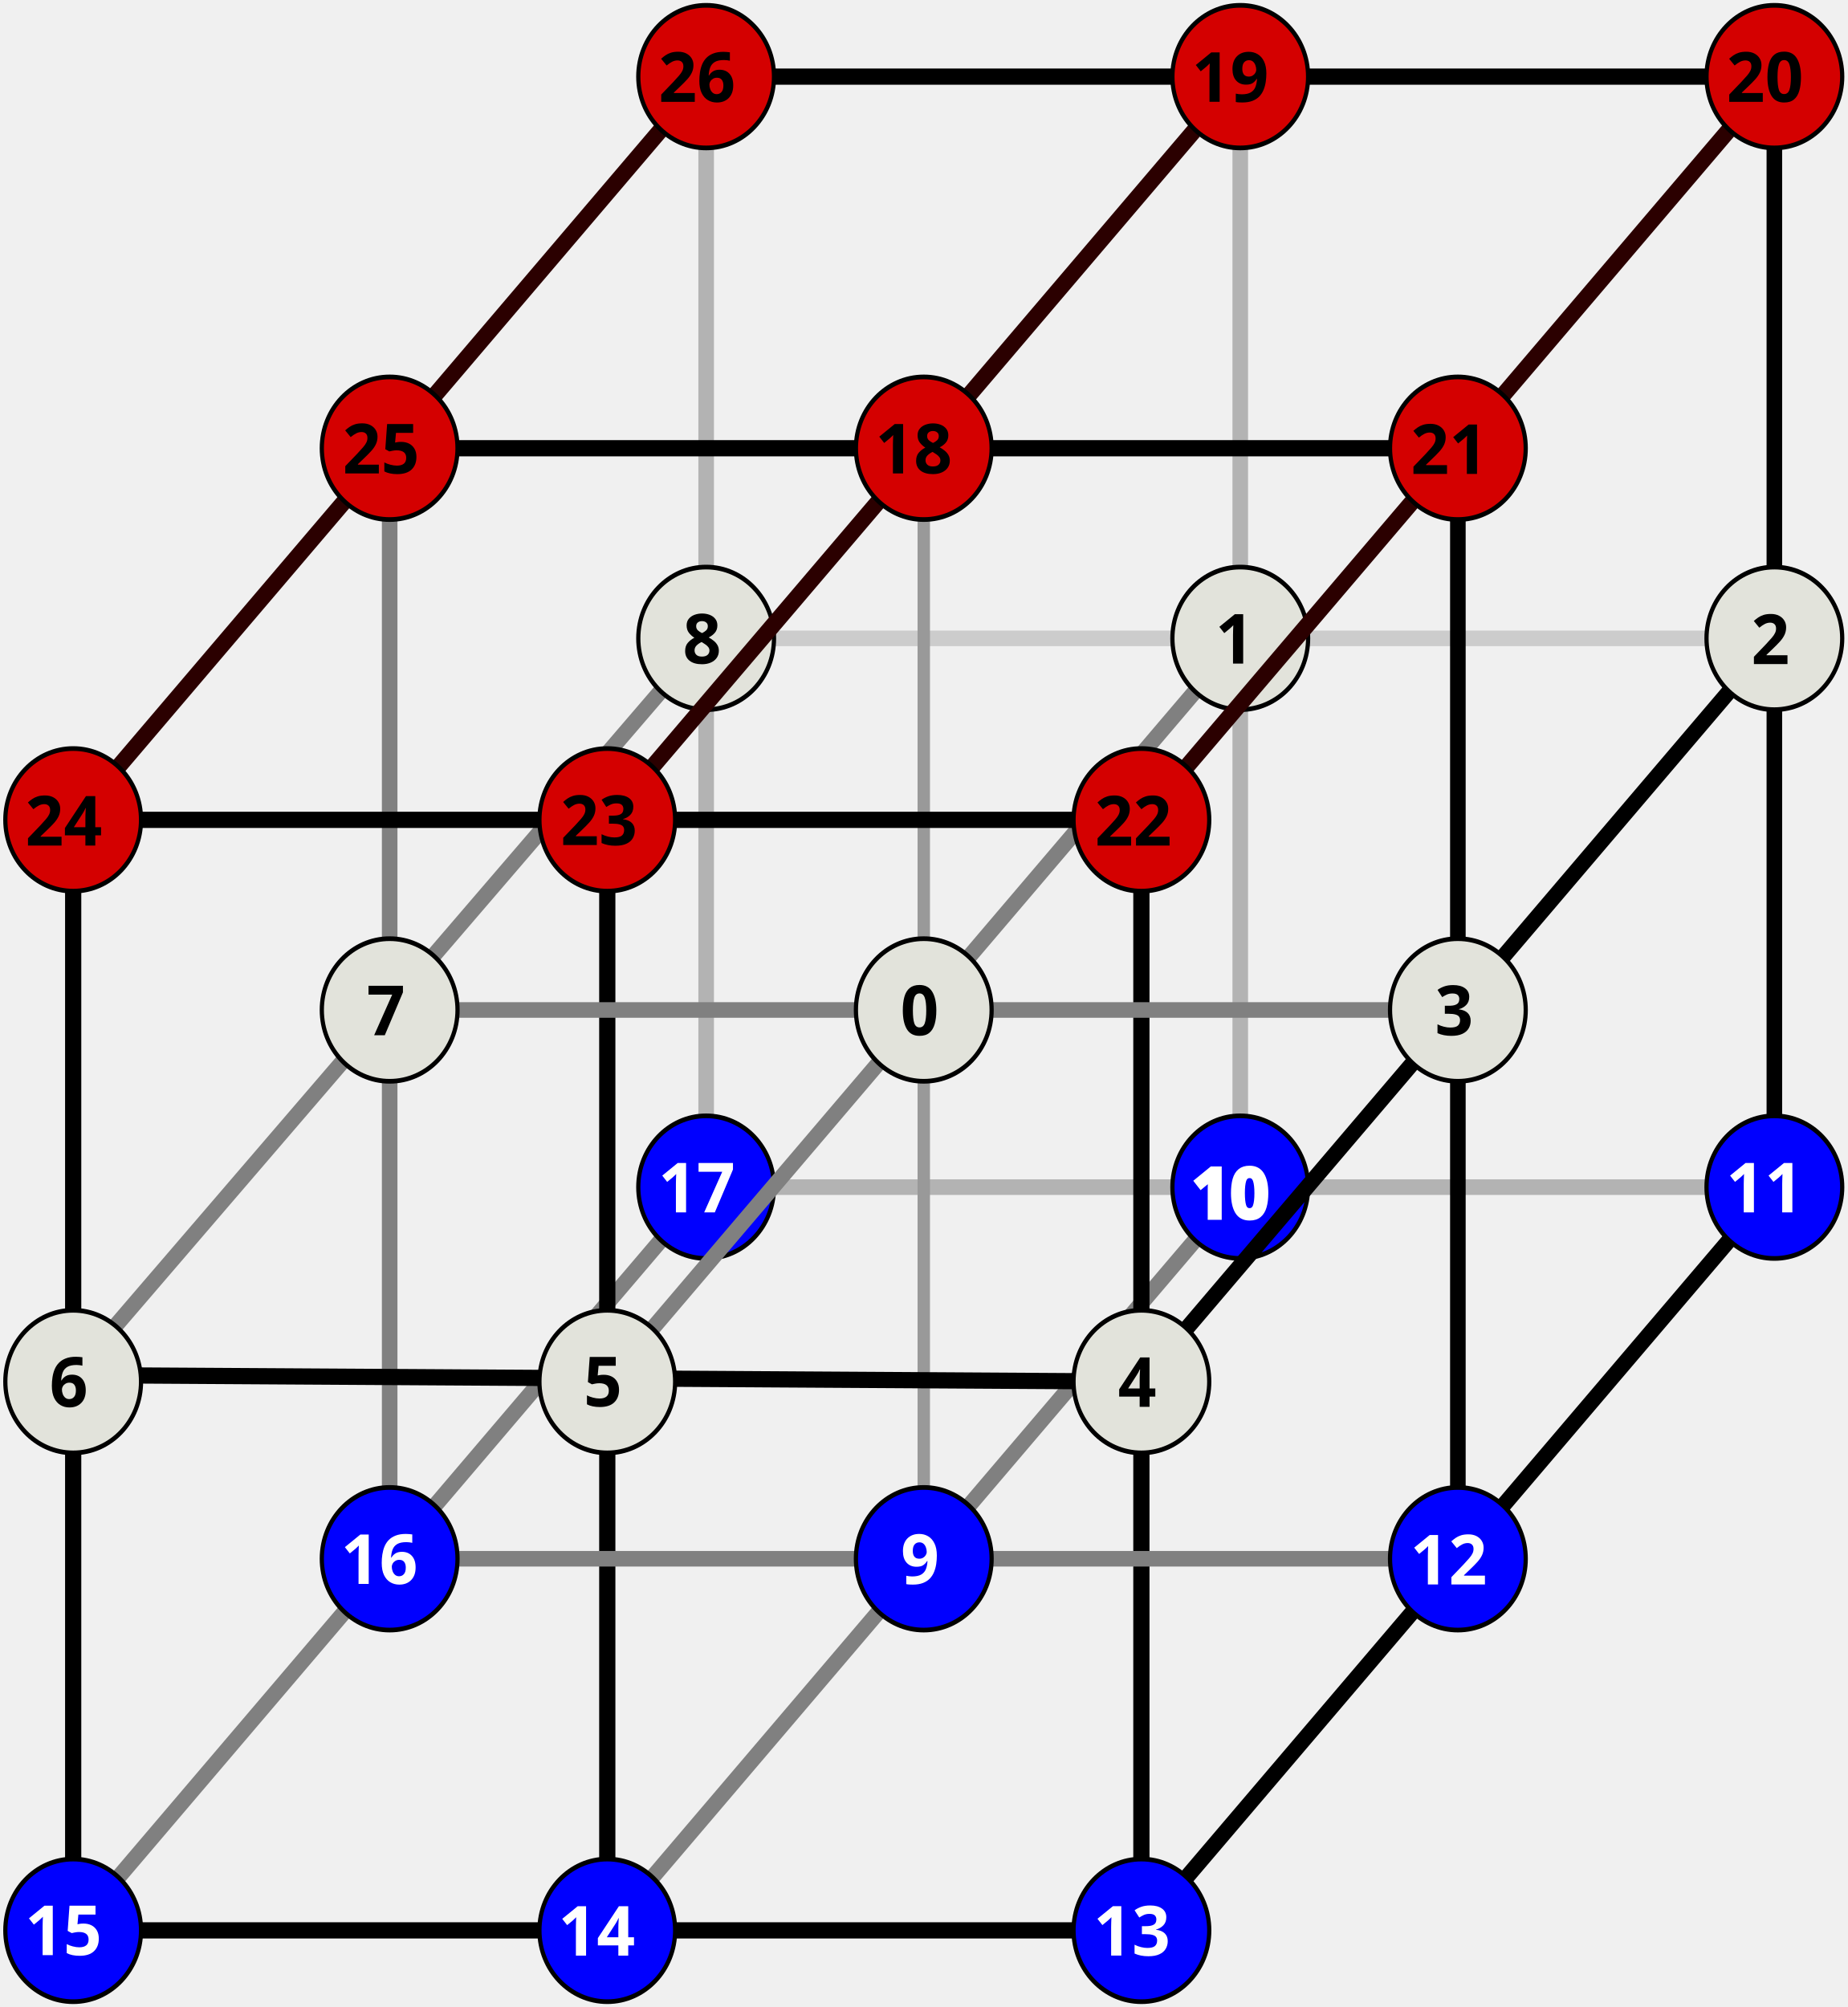
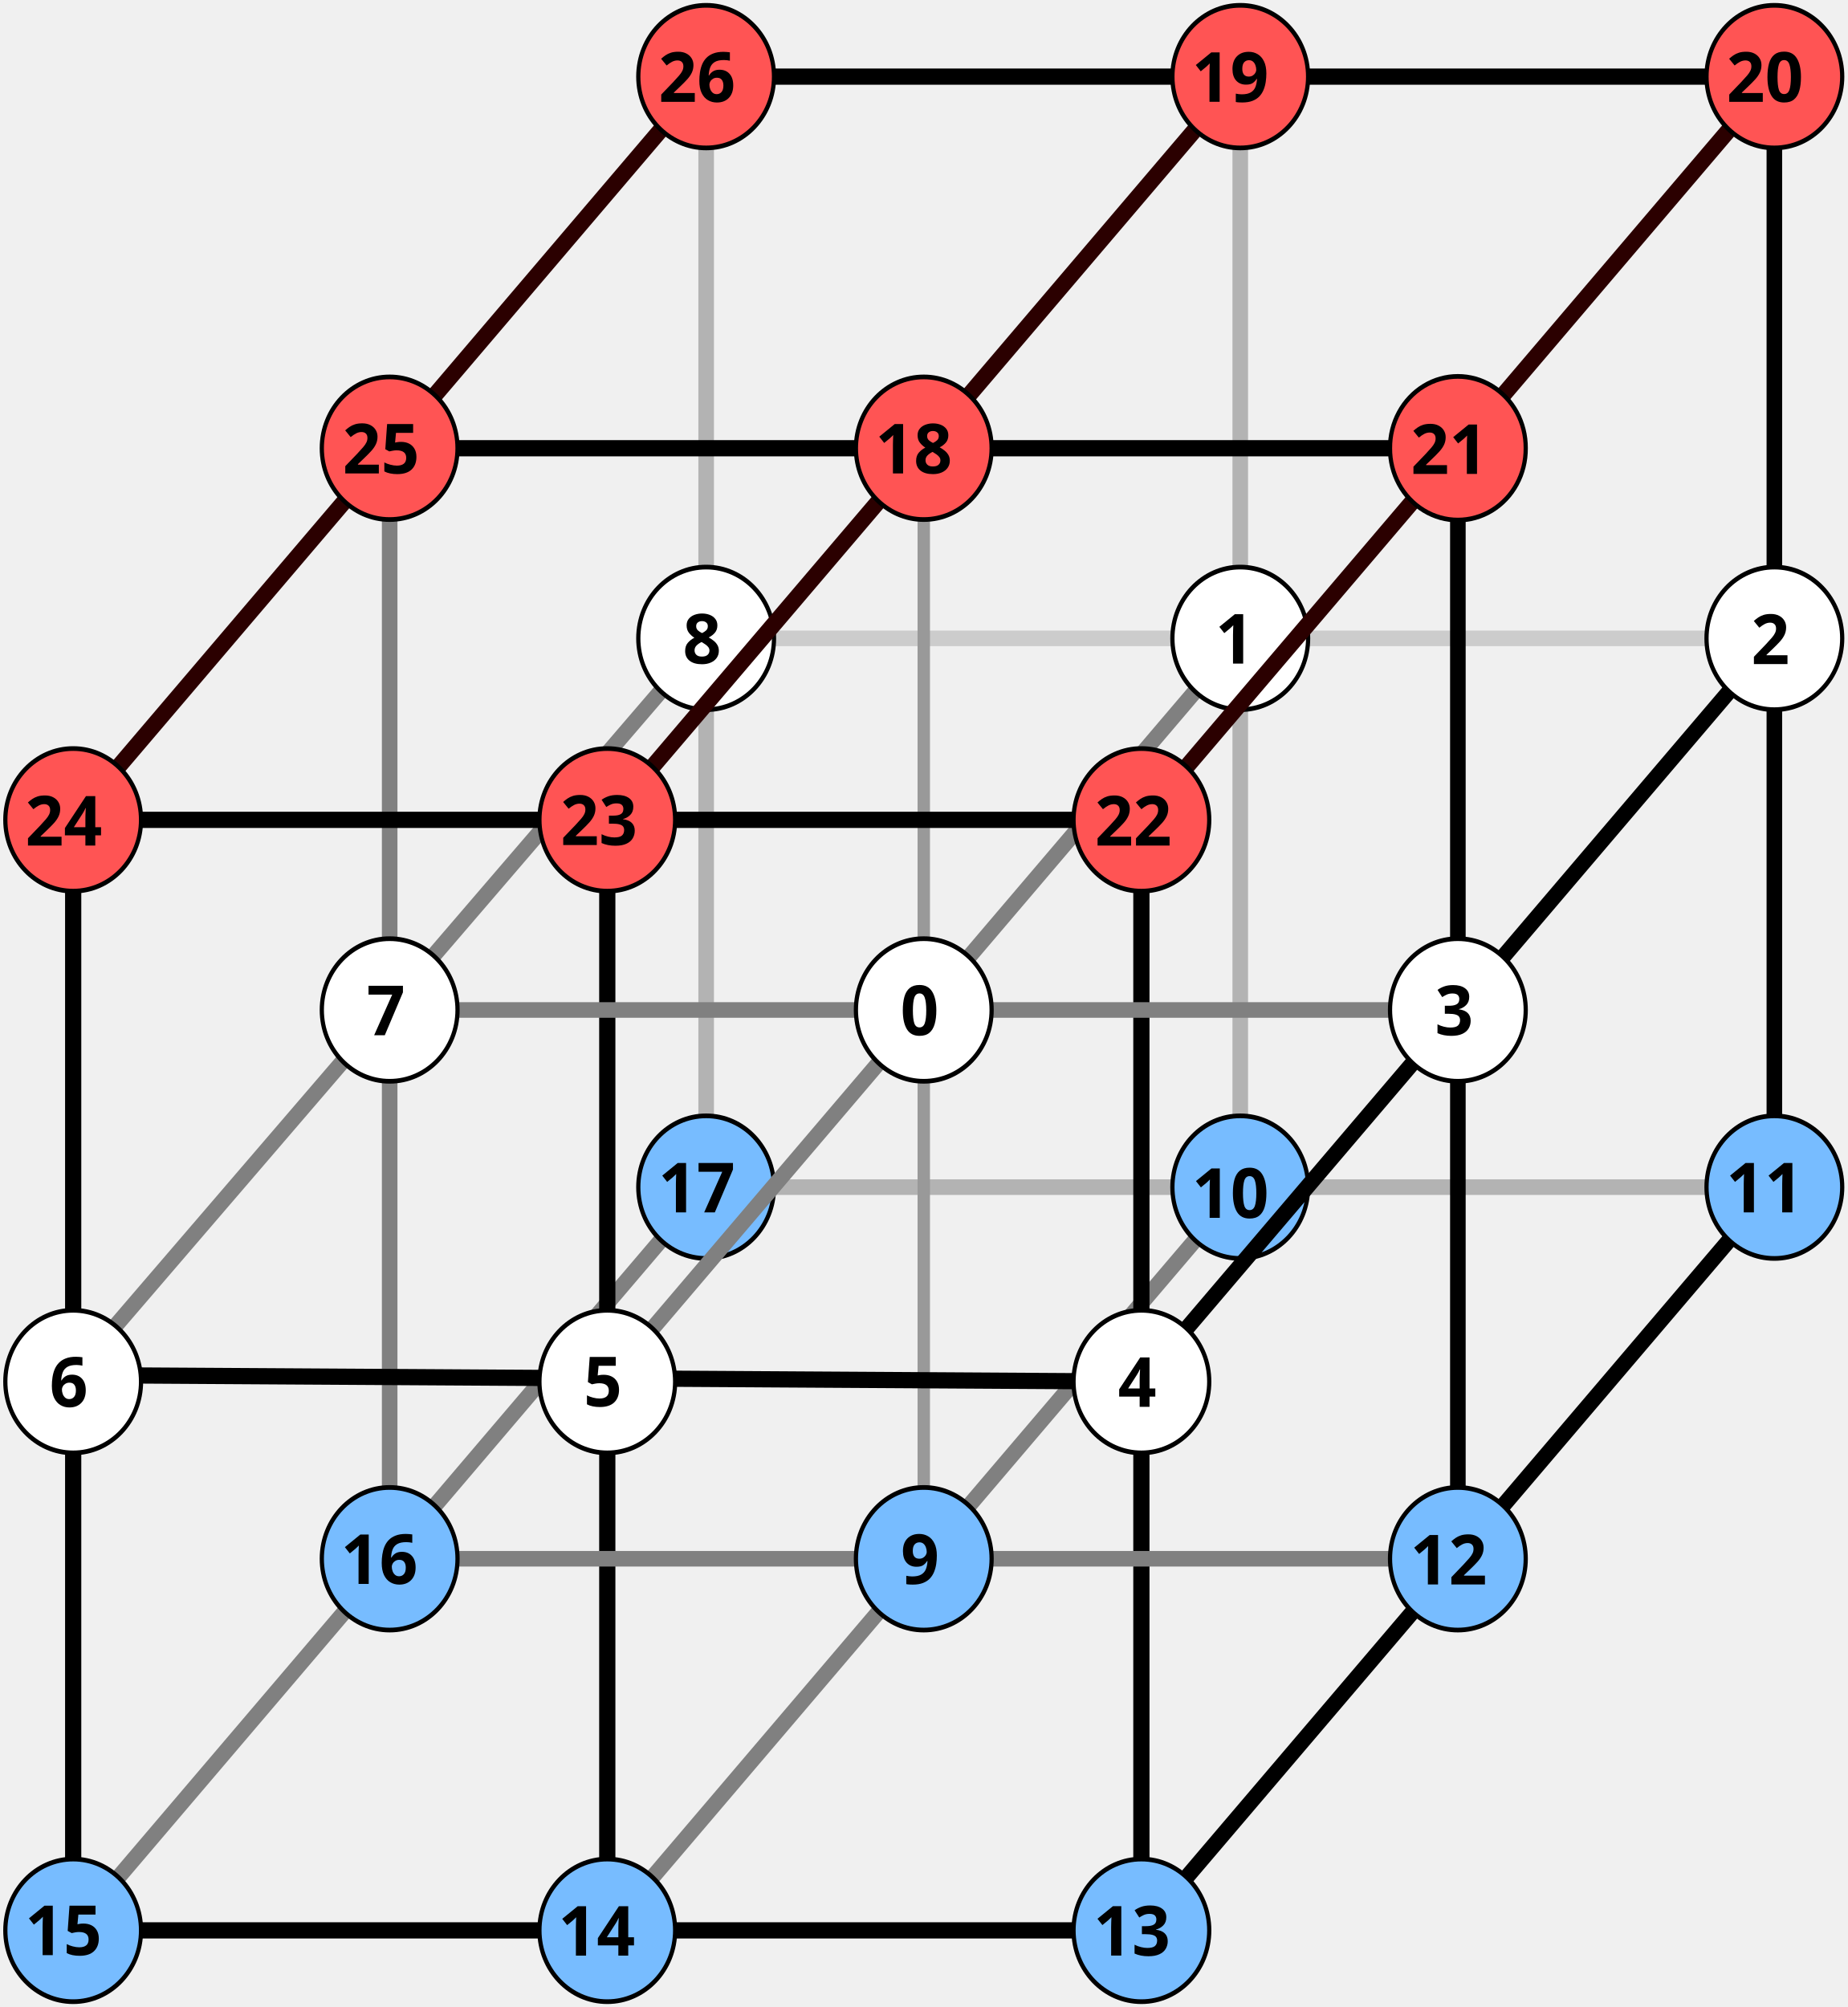
<svg xmlns="http://www.w3.org/2000/svg" width="595.889" height="647.303" id="svg2" version="1.1">
  <defs id="defs4" />
  <g id="layer1" transform="translate(-92.58222,-319.798)">
    <path style="fill:none;stroke:#b3b3b3;stroke-width:5.025;stroke-linecap:butt;stroke-linejoin:miter;stroke-miterlimit:4;stroke-opacity:1;stroke-dasharray:none" d="m 320.339,702.679 344.528,0" id="path4082" />
    <path style="fill:none;stroke:#999999;stroke-width:4;stroke-linecap:butt;stroke-linejoin:miter;stroke-miterlimit:4;stroke-opacity:1;stroke-dasharray:none" d="m 390.527,393.178 -10e-6,176.993" id="path6208" transform="translate(0,252.3622)" />
    <path style="fill:none;stroke:#cccccc;stroke-width:5.025;stroke-linecap:butt;stroke-linejoin:miter;stroke-miterlimit:4;stroke-opacity:1;stroke-dasharray:none" d="m 320.339,525.686 344.528,0" id="path4084" />
    <path style="fill:#999999;stroke:#999999;stroke-width:4;stroke-linecap:butt;stroke-linejoin:miter;stroke-miterlimit:4;stroke-opacity:1;stroke-dasharray:none" d="m 390.527,212.004 0,181.174" id="path5438" transform="translate(0,252.3622)" />
    <path style="fill:none;stroke:#808080;stroke-width:5.025;stroke-linecap:butt;stroke-linejoin:miter;stroke-miterlimit:4;stroke-opacity:1;stroke-dasharray:none" d="M 492.603,702.679 288.45,942.387" id="path4100" />
    <path style="fill:none;stroke:#808080;stroke-width:5.025;stroke-linecap:butt;stroke-linejoin:miter;stroke-miterlimit:4;stroke-opacity:1;stroke-dasharray:none" d="m 218.262,464.366 1e-5,358.167" id="path4098" />
    <path style="fill:none;stroke:#808080;stroke-width:5.025;stroke-linecap:butt;stroke-linejoin:miter;stroke-miterlimit:4;stroke-opacity:1;stroke-dasharray:none" d="M 320.339,702.679 116.186,942.387" id="path4094" />
    <path style="fill:none;stroke:#808080;stroke-width:5.025;stroke-linecap:butt;stroke-linejoin:miter;stroke-miterlimit:4;stroke-opacity:1;stroke-dasharray:none" d="M 492.603,525.686 390.527,645.54" id="path4092" />
    <path style="fill:none;stroke:#808080;stroke-width:5.025;stroke-linecap:butt;stroke-linejoin:miter;stroke-miterlimit:4;stroke-opacity:1;stroke-dasharray:none" d="M 320.339,525.686 116.186,763.303" id="path4090" />
    <path style="fill:none;stroke:#b3b3b3;stroke-width:5.025;stroke-linecap:butt;stroke-linejoin:miter;stroke-miterlimit:4;stroke-opacity:1;stroke-dasharray:none" d="m 492.603,344.512 -4e-5,358.167" id="path4080" />
    <path style="fill:#808080;stroke:#b3b3b3;stroke-width:5.025;stroke-linecap:butt;stroke-linejoin:miter;stroke-miterlimit:4;stroke-opacity:1;stroke-dasharray:none" d="m 320.339,344.512 0,358.167" id="path4078" />
-     <path id="path2985-71" d="m 171.726,271.009 c 0,9.205 -7.915,16.668 -17.678,16.668 -9.763,0 -17.678,-7.462 -17.678,-16.668 0,-9.205 7.915,-16.668 17.678,-16.668 9.763,0 17.678,7.462 17.678,16.668 z" style="fill:#e2e3db;stroke:#000000;stroke-width:1.1;stroke-miterlimit:4;stroke-opacity:1;stroke-dasharray:none" transform="matrix(1.237988,0,0,1.379641,129.6293,151.7909)" />
-     <path id="path2985-1-1" d="m 171.726,271.009 c 0,9.205 -7.915,16.668 -17.678,16.668 -9.763,0 -17.678,-7.462 -17.678,-16.668 0,-9.205 7.915,-16.668 17.678,-16.668 9.763,0 17.678,7.462 17.678,16.668 z" style="fill:#e2e3db;fill-opacity:1;stroke:#000000;stroke-width:1.1;stroke-miterlimit:4;stroke-opacity:1;stroke-dasharray:none" transform="matrix(1.237988,0,0,1.379641,301.8934,151.7909)" />
-     <path id="path2985-18" d="m 171.726,271.009 c 0,9.205 -7.915,16.668 -17.678,16.668 -9.763,0 -17.678,-7.462 -17.678,-16.668 0,-9.205 7.915,-16.668 17.678,-16.668 9.763,0 17.678,7.462 17.678,16.668 z" style="fill:#0000ff;fill-opacity:1;stroke:#000000;stroke-width:1.1;stroke-miterlimit:4;stroke-opacity:1;stroke-dasharray:none" transform="matrix(1.237988,0,0,1.379641,129.6293,328.7841)" />
-     <path id="path2985-1-9" d="m 171.726,271.009 c 0,9.205 -7.915,16.668 -17.678,16.668 -9.763,0 -17.678,-7.462 -17.678,-16.668 0,-9.205 7.915,-16.668 17.678,-16.668 9.763,0 17.678,7.462 17.678,16.668 z" style="fill:#0000ff;fill-opacity:1;stroke:#000000;stroke-width:1.1;stroke-miterlimit:4;stroke-opacity:1;stroke-dasharray:none" transform="matrix(1.237988,0,0,1.379641,301.8934,328.7841)" />
+     <path id="path2985-71" d="m 171.726,271.009 c 0,9.205 -7.915,16.668 -17.678,16.668 -9.763,0 -17.678,-7.462 -17.678,-16.668 0,-9.205 7.915,-16.668 17.678,-16.668 9.763,0 17.678,7.462 17.678,16.668 z" style="fill:#ffffff;stroke:#000000;stroke-width:1.1;stroke-miterlimit:4;stroke-opacity:1;stroke-dasharray:none;fill-opacity:1" transform="matrix(1.237988,0,0,1.379641,129.6293,151.7909)" />
+     <path id="path2985-1-1" d="m 171.726,271.009 c 0,9.205 -7.915,16.668 -17.678,16.668 -9.763,0 -17.678,-7.462 -17.678,-16.668 0,-9.205 7.915,-16.668 17.678,-16.668 9.763,0 17.678,7.462 17.678,16.668 z" style="fill:#ffffff;fill-opacity:1;stroke:#000000;stroke-width:1.1;stroke-miterlimit:4;stroke-opacity:1;stroke-dasharray:none" transform="matrix(1.237988,0,0,1.379641,301.8934,151.7909)" />
+     <path id="path2985-18" d="m 171.726,271.009 c 0,9.205 -7.915,16.668 -17.678,16.668 -9.763,0 -17.678,-7.462 -17.678,-16.668 0,-9.205 7.915,-16.668 17.678,-16.668 9.763,0 17.678,7.462 17.678,16.668 z" style="fill:#77bcff;fill-opacity:1;stroke:#000000;stroke-width:1.1;stroke-miterlimit:4;stroke-opacity:1;stroke-dasharray:none" transform="matrix(1.237988,0,0,1.379641,129.6293,328.7841)" />
+     <path id="path2985-1-9" d="m 171.726,271.009 c 0,9.205 -7.915,16.668 -17.678,16.668 -9.763,0 -17.678,-7.462 -17.678,-16.668 0,-9.205 7.915,-16.668 17.678,-16.668 9.763,0 17.678,7.462 17.678,16.668 z" style="fill:#77bcff;fill-opacity:1;stroke:#000000;stroke-width:1.1;stroke-miterlimit:4;stroke-opacity:1;stroke-dasharray:none" transform="matrix(1.237988,0,0,1.379641,301.8934,328.7841)" />
    <path style="fill:#000000;fill-opacity:0;stroke:#2b0000;stroke-width:5.228;stroke-linecap:butt;stroke-linejoin:miter;stroke-miterlimit:4;stroke-opacity:1;stroke-dasharray:none" d="m 288.45,584.219 204.153,-239.707 0,0 0,0" id="path4042" />
    <path style="fill:#800000;stroke:#2b0000;stroke-width:5.228;stroke-linecap:butt;stroke-linejoin:miter;stroke-miterlimit:4;stroke-opacity:1;stroke-dasharray:none" d="M 320.339,344.512 C 116.186,584.219 116.186,584.219 116.186,584.219" id="path4044" />
    <path style="fill:none;stroke:#2b0000;stroke-width:5.228;stroke-linecap:butt;stroke-linejoin:miter;stroke-miterlimit:4;stroke-opacity:1;stroke-dasharray:none" d="m 664.868,344.512 -204.153,239.707 0,0" id="path4052" />
    <path style="fill:none;stroke:#000000;stroke-width:5.228;stroke-linecap:butt;stroke-linejoin:miter;stroke-miterlimit:4;stroke-opacity:1;stroke-dasharray:none" d="m 320.339,344.512 344.528,0" id="path4054" />
    <path style="fill:none;stroke:#000000;stroke-width:5.228;stroke-linecap:butt;stroke-linejoin:miter;stroke-miterlimit:4;stroke-opacity:1;stroke-dasharray:none" d="m 218.262,464.366 344.528,0 0,0" id="path4056" />
-     <path id="path2985" d="m 171.726,271.009 c 0,9.205 -7.915,16.668 -17.678,16.668 -9.763,0 -17.678,-7.462 -17.678,-16.668 0,-9.205 7.915,-16.668 17.678,-16.668 9.763,0 17.678,7.462 17.678,16.668 z" style="fill:#d40000;fill-opacity:1;stroke:#000000;stroke-width:1.1;stroke-miterlimit:4;stroke-opacity:1;stroke-dasharray:none" transform="matrix(1.237988,0,0,1.379641,129.6293,-29.38326)" />
-     <path id="path2985-1" d="m 171.726,271.009 c 0,9.205 -7.915,16.668 -17.678,16.668 -9.763,0 -17.678,-7.462 -17.678,-16.668 0,-9.205 7.915,-16.668 17.678,-16.668 9.763,0 17.678,7.462 17.678,16.668 z" style="fill:#d40000;fill-opacity:1;stroke:#000000;stroke-width:1.1;stroke-miterlimit:4;stroke-opacity:1;stroke-dasharray:none" transform="matrix(1.237988,0,0,1.379641,301.8934,-29.38326)" />
-     <path id="path2985-1-0" d="m 171.726,271.009 c 0,9.205 -7.915,16.668 -17.678,16.668 -9.763,0 -17.678,-7.462 -17.678,-16.668 0,-9.205 7.915,-16.668 17.678,-16.668 9.763,0 17.678,7.462 17.678,16.668 z" style="fill:#d40000;stroke:#000000;stroke-width:1.1;stroke-miterlimit:4;stroke-opacity:1;stroke-dasharray:none" transform="matrix(1.237988,0,0,1.379641,199.8168,90.47042)" />
-     <path id="path2985-4" d="m 171.726,271.009 c 0,9.205 -7.915,16.668 -17.678,16.668 -9.763,0 -17.678,-7.462 -17.678,-16.668 0,-9.205 7.915,-16.668 17.678,-16.668 9.763,0 17.678,7.462 17.678,16.668 z" style="fill:#d40000;stroke:#000000;stroke-width:1.1;stroke-miterlimit:4;stroke-opacity:1;stroke-dasharray:none" transform="matrix(1.237988,0,0,1.379641,27.55255,90.47042)" />
+     <path id="path2985" d="m 171.726,271.009 c 0,9.205 -7.915,16.668 -17.678,16.668 -9.763,0 -17.678,-7.462 -17.678,-16.668 0,-9.205 7.915,-16.668 17.678,-16.668 9.763,0 17.678,7.462 17.678,16.668 z" style="fill:#ff5454;fill-opacity:1;stroke:#000000;stroke-width:1.1;stroke-miterlimit:4;stroke-opacity:1;stroke-dasharray:none" transform="matrix(1.237988,0,0,1.379641,129.6293,-29.38326)" />
+     <path id="path2985-1" d="m 171.726,271.009 c 0,9.205 -7.915,16.668 -17.678,16.668 -9.763,0 -17.678,-7.462 -17.678,-16.668 0,-9.205 7.915,-16.668 17.678,-16.668 9.763,0 17.678,7.462 17.678,16.668 z" style="fill:#ff5454;fill-opacity:1;stroke:#000000;stroke-width:1.1;stroke-miterlimit:4;stroke-opacity:1;stroke-dasharray:none" transform="matrix(1.237988,0,0,1.379641,301.8934,-29.38326)" />
+     <path id="path2985-1-0" d="m 171.726,271.009 c 0,9.205 -7.915,16.668 -17.678,16.668 -9.763,0 -17.678,-7.462 -17.678,-16.668 0,-9.205 7.915,-16.668 17.678,-16.668 9.763,0 17.678,7.462 17.678,16.668 z" style="fill:#ff5454;stroke:#000000;stroke-width:1.1;stroke-miterlimit:4;stroke-opacity:1;stroke-dasharray:none;fill-opacity:1" transform="matrix(1.237988,0,0,1.379641,199.8168,90.47042)" />
+     <path id="path2985-4" d="m 171.726,271.009 c 0,9.205 -7.915,16.668 -17.678,16.668 -9.763,0 -17.678,-7.462 -17.678,-16.668 0,-9.205 7.915,-16.668 17.678,-16.668 9.763,0 17.678,7.462 17.678,16.668 z" style="fill:#ff5454;stroke:#000000;stroke-width:1.1;stroke-miterlimit:4;stroke-opacity:1;stroke-dasharray:none;fill-opacity:1" transform="matrix(1.237988,0,0,1.379641,27.55255,90.47042)" />
    <path style="fill:none;stroke:#000000;stroke-width:5.228;stroke-linecap:butt;stroke-linejoin:miter;stroke-miterlimit:4;stroke-opacity:1;stroke-dasharray:none" d="m 116.186,584.219 0,358.167" id="path4060" />
    <path style="fill:none;stroke:#000000;stroke-width:1.307px;stroke-linecap:butt;stroke-linejoin:miter;stroke-opacity:1" d="m 288.45,584.219 c 0,0 0,0 0,0 z" id="path4062" />
    <path style="fill:none;stroke:#000000;stroke-width:5.228;stroke-linecap:butt;stroke-linejoin:miter;stroke-miterlimit:4;stroke-opacity:1;stroke-dasharray:none" d="m 288.45,584.219 -2e-5,358.167" id="path4064" />
    <path style="fill:none;stroke:#000000;stroke-width:5.228;stroke-linecap:butt;stroke-linejoin:miter;stroke-miterlimit:4;stroke-opacity:1;stroke-dasharray:none" d="m 460.714,584.219 -1e-5,358.167 0,0 0,0" id="path4066" />
    <path style="fill:none;stroke:#000000;stroke-width:5.228;stroke-linecap:butt;stroke-linejoin:miter;stroke-miterlimit:4;stroke-opacity:1;stroke-dasharray:none" d="m 116.186,584.219 344.528,0" id="path4058" />
    <path style="fill:none;stroke:#000000;stroke-width:5.228;stroke-linecap:butt;stroke-linejoin:miter;stroke-miterlimit:4;stroke-opacity:1;stroke-dasharray:none" d="m 116.186,763.303 344.528,2.09" id="path4068" />
    <path style="fill:none;stroke:#000000;stroke-width:5.228;stroke-linecap:butt;stroke-linejoin:miter;stroke-miterlimit:4;stroke-opacity:1;stroke-dasharray:none" d="m 116.186,942.387 344.528,0" id="path4070" />
-     <path id="path2985-45" d="m 171.726,271.009 c 0,9.205 -7.915,16.668 -17.678,16.668 -9.763,0 -17.678,-7.462 -17.678,-16.668 0,-9.205 7.915,-16.668 17.678,-16.668 9.763,0 17.678,7.462 17.678,16.668 z" style="fill:#d40000;stroke:#000000;stroke-width:1.1;stroke-miterlimit:4;stroke-opacity:1;stroke-dasharray:none" transform="matrix(1.237988,0,0,1.379641,-74.52413,210.3241)" />
-     <path id="path2985-6" d="m 171.726,271.009 c 0,9.205 -7.915,16.668 -17.678,16.668 -9.763,0 -17.678,-7.462 -17.678,-16.668 0,-9.205 7.915,-16.668 17.678,-16.668 9.763,0 17.678,7.462 17.678,16.668 z" style="fill:#d40000;fill-opacity:1;stroke:#000000;stroke-width:1.1;stroke-miterlimit:4;stroke-opacity:1;stroke-dasharray:none" transform="matrix(1.237988,0,0,1.379641,97.74005,210.3241)" />
-     <path id="path2985-7-1" d="m 171.726,271.009 c 0,9.205 -7.915,16.668 -17.678,16.668 -9.763,0 -17.678,-7.462 -17.678,-16.668 0,-9.205 7.915,-16.668 17.678,-16.668 9.763,0 17.678,7.462 17.678,16.668 z" style="fill:#d40000;fill-opacity:1;stroke:#000000;stroke-width:1.1;stroke-miterlimit:4;stroke-opacity:1;stroke-dasharray:none" transform="matrix(1.237988,0,0,1.379641,270.0043,210.3241)" />
-     <path id="path2985-45-1" d="m 171.726,271.009 c 0,9.205 -7.915,16.668 -17.678,16.668 -9.763,0 -17.678,-7.462 -17.678,-16.668 0,-9.205 7.915,-16.668 17.678,-16.668 9.763,0 17.678,7.462 17.678,16.668 z" style="fill:#e2e3db;fill-opacity:1;stroke:#000000;stroke-width:1.1;stroke-miterlimit:4;stroke-opacity:1;stroke-dasharray:none" transform="matrix(1.237988,0,0,1.379641,-74.52413,391.4983)" />
-     <path id="path2985-45-4" d="m 171.726,271.009 c 0,9.205 -7.915,16.668 -17.678,16.668 -9.763,0 -17.678,-7.462 -17.678,-16.668 0,-9.205 7.915,-16.668 17.678,-16.668 9.763,0 17.678,7.462 17.678,16.668 z" style="fill:#0000ff;fill-opacity:1;stroke:#000000;stroke-width:1.1;stroke-miterlimit:4;stroke-opacity:1;stroke-dasharray:none" transform="matrix(1.237988,0,0,1.379641,-74.52413,568.4915)" />
-     <path id="path2985-1-5-3" d="m 171.726,271.009 c 0,9.205 -7.915,16.668 -17.678,16.668 -9.763,0 -17.678,-7.462 -17.678,-16.668 0,-9.205 7.915,-16.668 17.678,-16.668 9.763,0 17.678,7.462 17.678,16.668 z" style="fill:#0000ff;fill-opacity:1;stroke:#000000;stroke-width:1.1;stroke-miterlimit:4;stroke-opacity:1;stroke-dasharray:none" transform="matrix(1.237988,0,0,1.379641,97.74003,568.4915)" />
+     <path id="path2985-45" d="m 171.726,271.009 c 0,9.205 -7.915,16.668 -17.678,16.668 -9.763,0 -17.678,-7.462 -17.678,-16.668 0,-9.205 7.915,-16.668 17.678,-16.668 9.763,0 17.678,7.462 17.678,16.668 z" style="fill:#ff5454;stroke:#000000;stroke-width:1.1;stroke-miterlimit:4;stroke-opacity:1;stroke-dasharray:none;fill-opacity:1" transform="matrix(1.237988,0,0,1.379641,-74.52413,210.3241)" />
+     <path id="path2985-6" d="m 171.726,271.009 c 0,9.205 -7.915,16.668 -17.678,16.668 -9.763,0 -17.678,-7.462 -17.678,-16.668 0,-9.205 7.915,-16.668 17.678,-16.668 9.763,0 17.678,7.462 17.678,16.668 z" style="fill:#ff5454;fill-opacity:1;stroke:#000000;stroke-width:1.1;stroke-miterlimit:4;stroke-opacity:1;stroke-dasharray:none" transform="matrix(1.237988,0,0,1.379641,97.74005,210.3241)" />
+     <path id="path2985-7-1" d="m 171.726,271.009 c 0,9.205 -7.915,16.668 -17.678,16.668 -9.763,0 -17.678,-7.462 -17.678,-16.668 0,-9.205 7.915,-16.668 17.678,-16.668 9.763,0 17.678,7.462 17.678,16.668 z" style="fill:#ff5454;fill-opacity:1;stroke:#000000;stroke-width:1.1;stroke-miterlimit:4;stroke-opacity:1;stroke-dasharray:none" transform="matrix(1.237988,0,0,1.379641,270.0043,210.3241)" />
+     <path id="path2985-45-1" d="m 171.726,271.009 c 0,9.205 -7.915,16.668 -17.678,16.668 -9.763,0 -17.678,-7.462 -17.678,-16.668 0,-9.205 7.915,-16.668 17.678,-16.668 9.763,0 17.678,7.462 17.678,16.668 z" style="fill:#ffffff;fill-opacity:1;stroke:#000000;stroke-width:1.1;stroke-miterlimit:4;stroke-opacity:1;stroke-dasharray:none" transform="matrix(1.237988,0,0,1.379641,-74.52413,391.4983)" />
+     <path id="path2985-45-4" d="m 171.726,271.009 c 0,9.205 -7.915,16.668 -17.678,16.668 -9.763,0 -17.678,-7.462 -17.678,-16.668 0,-9.205 7.915,-16.668 17.678,-16.668 9.763,0 17.678,7.462 17.678,16.668 z" style="fill:#77bcff;fill-opacity:1;stroke:#000000;stroke-width:1.1;stroke-miterlimit:4;stroke-opacity:1;stroke-dasharray:none" transform="matrix(1.237988,0,0,1.379641,-74.52413,568.4915)" />
+     <path id="path2985-1-5-3" d="m 171.726,271.009 c 0,9.205 -7.915,16.668 -17.678,16.668 -9.763,0 -17.678,-7.462 -17.678,-16.668 0,-9.205 7.915,-16.668 17.678,-16.668 9.763,0 17.678,7.462 17.678,16.668 z" style="fill:#77bcff;fill-opacity:1;stroke:#000000;stroke-width:1.1;stroke-miterlimit:4;stroke-opacity:1;stroke-dasharray:none" transform="matrix(1.237988,0,0,1.379641,97.74003,568.4915)" />
    <path style="fill:none;stroke:#000000;stroke-width:5.025;stroke-linecap:butt;stroke-linejoin:miter;stroke-miterlimit:4;stroke-opacity:1;stroke-dasharray:none" d="m 664.868,344.512 -10e-6,358.167 0,0 -204.153,239.707" id="path4072" />
    <path style="fill:none;stroke:#000000;stroke-width:5.025;stroke-linecap:butt;stroke-linejoin:miter;stroke-miterlimit:4;stroke-opacity:1;stroke-dasharray:none" d="M 664.868,525.686 460.714,765.394" id="path4074" />
    <path style="fill:none;stroke:#000000;stroke-width:5.025;stroke-linecap:butt;stroke-linejoin:miter;stroke-miterlimit:4;stroke-opacity:1;stroke-dasharray:none" d="m 562.791,464.366 -2e-5,358.167" id="path4076" />
-     <path id="path2985-7" d="m 171.726,271.009 c 0,9.205 -7.915,16.668 -17.678,16.668 -9.763,0 -17.678,-7.462 -17.678,-16.668 0,-9.205 7.915,-16.668 17.678,-16.668 9.763,0 17.678,7.462 17.678,16.668 z" style="fill:#d40000;fill-opacity:1;stroke:#000000;stroke-width:1.1;stroke-miterlimit:4;stroke-opacity:1;stroke-dasharray:none" transform="matrix(1.237988,0,0,1.379641,474.1576,-29.38326)" />
-     <path id="path2985-7-5" d="m 171.726,271.009 c 0,9.205 -7.915,16.668 -17.678,16.668 -9.763,0 -17.678,-7.462 -17.678,-16.668 0,-9.205 7.915,-16.668 17.678,-16.668 9.763,0 17.678,7.462 17.678,16.668 z" style="fill:#e2e3db;fill-opacity:1;stroke:#000000;stroke-width:1.1;stroke-miterlimit:4;stroke-opacity:1;stroke-dasharray:none" transform="matrix(1.237988,0,0,1.379641,474.1576,151.7909)" />
-     <path id="path2985-7-9" d="m 171.726,271.009 c 0,9.205 -7.915,16.668 -17.678,16.668 -9.763,0 -17.678,-7.462 -17.678,-16.668 0,-9.205 7.915,-16.668 17.678,-16.668 9.763,0 17.678,7.462 17.678,16.668 z" style="fill:#d40000;fill-opacity:1;stroke:#000000;stroke-width:1.1;stroke-miterlimit:4;stroke-opacity:1;stroke-dasharray:none" transform="matrix(1.237988,0,0,1.379641,372.0809,90.47042)" />
-     <path id="path2985-7-1-2" d="m 171.726,271.009 c 0,9.205 -7.915,16.668 -17.678,16.668 -9.763,0 -17.678,-7.462 -17.678,-16.668 0,-9.205 7.915,-16.668 17.678,-16.668 9.763,0 17.678,7.462 17.678,16.668 z" style="fill:#e2e3db;fill-opacity:1;stroke:#000000;stroke-width:1.1;stroke-miterlimit:4;stroke-opacity:1;stroke-dasharray:none" transform="matrix(1.237988,0,0,1.379641,270.0043,391.4983)" />
-     <path id="path2985-7-1-1" d="m 171.726,271.009 c 0,9.205 -7.915,16.668 -17.678,16.668 -9.763,0 -17.678,-7.462 -17.678,-16.668 0,-9.205 7.915,-16.668 17.678,-16.668 9.763,0 17.678,7.462 17.678,16.668 z" style="fill:#0000ff;fill-opacity:1;stroke:#000000;stroke-width:1.1;stroke-miterlimit:4;stroke-opacity:1;stroke-dasharray:none" transform="matrix(1.237988,0,0,1.379641,270.0043,568.4915)" />
-     <path id="path2985-7-2" d="m 171.726,271.009 c 0,9.205 -7.915,16.668 -17.678,16.668 -9.763,0 -17.678,-7.462 -17.678,-16.668 0,-9.205 7.915,-16.668 17.678,-16.668 9.763,0 17.678,7.462 17.678,16.668 z" style="fill:#0000ff;fill-opacity:1;stroke:#000000;stroke-width:1.1;stroke-miterlimit:4;stroke-opacity:1;stroke-dasharray:none" transform="matrix(1.237988,0,0,1.379641,474.1576,328.7841)" />
+     <path id="path2985-7" d="m 171.726,271.009 c 0,9.205 -7.915,16.668 -17.678,16.668 -9.763,0 -17.678,-7.462 -17.678,-16.668 0,-9.205 7.915,-16.668 17.678,-16.668 9.763,0 17.678,7.462 17.678,16.668 z" style="fill:#ff5454;fill-opacity:1;stroke:#000000;stroke-width:1.1;stroke-miterlimit:4;stroke-opacity:1;stroke-dasharray:none" transform="matrix(1.237988,0,0,1.379641,474.1576,-29.38326)" />
+     <path id="path2985-7-5" d="m 171.726,271.009 c 0,9.205 -7.915,16.668 -17.678,16.668 -9.763,0 -17.678,-7.462 -17.678,-16.668 0,-9.205 7.915,-16.668 17.678,-16.668 9.763,0 17.678,7.462 17.678,16.668 z" style="fill:#ffffff;fill-opacity:1;stroke:#000000;stroke-width:1.1;stroke-miterlimit:4;stroke-opacity:1;stroke-dasharray:none" transform="matrix(1.237988,0,0,1.379641,474.1576,151.7909)" />
+     <path id="path2985-7-9" d="m 171.726,271.009 a 17.678,16.668 0 1 1 -35.355,0 17.678,16.668 0 1 1 35.355,0 z" style="fill:#ff5454;fill-opacity:1;stroke:#000000;stroke-width:1.1;stroke-miterlimit:4;stroke-opacity:1;stroke-dasharray:none" transform="matrix(1.237988,0,0,1.379641,372.0809,90.4704)" />
+     <path id="path2985-7-1-2" d="m 171.726,271.009 c 0,9.205 -7.915,16.668 -17.678,16.668 -9.763,0 -17.678,-7.462 -17.678,-16.668 0,-9.205 7.915,-16.668 17.678,-16.668 9.763,0 17.678,7.462 17.678,16.668 z" style="fill:#ffffff;fill-opacity:1;stroke:#000000;stroke-width:1.1;stroke-miterlimit:4;stroke-opacity:1;stroke-dasharray:none" transform="matrix(1.237988,0,0,1.379641,270.0043,391.4983)" />
+     <path id="path2985-7-1-1" d="m 171.726,271.009 c 0,9.205 -7.915,16.668 -17.678,16.668 -9.763,0 -17.678,-7.462 -17.678,-16.668 0,-9.205 7.915,-16.668 17.678,-16.668 9.763,0 17.678,7.462 17.678,16.668 z" style="fill:#77bcff;fill-opacity:1;stroke:#000000;stroke-width:1.1;stroke-miterlimit:4;stroke-opacity:1;stroke-dasharray:none" transform="matrix(1.237988,0,0,1.379641,270.0043,568.4915)" />
+     <path id="path2985-7-2" d="m 171.726,271.009 c 0,9.205 -7.915,16.668 -17.678,16.668 -9.763,0 -17.678,-7.462 -17.678,-16.668 0,-9.205 7.915,-16.668 17.678,-16.668 9.763,0 17.678,7.462 17.678,16.668 z" style="fill:#77bcff;fill-opacity:1;stroke:#000000;stroke-width:1.1;stroke-miterlimit:4;stroke-opacity:1;stroke-dasharray:none" transform="matrix(1.237988,0,0,1.379641,474.1576,328.7841)" />
    <path style="fill:none;stroke:#808080;stroke-width:5.025;stroke-linecap:butt;stroke-linejoin:miter;stroke-miterlimit:4;stroke-opacity:1;stroke-dasharray:none" d="m 218.262,645.54 344.528,10e-6" id="path4086" />
-     <path id="path2985-4-2" d="m 171.726,271.009 c 0,9.205 -7.915,16.668 -17.678,16.668 -9.763,0 -17.678,-7.462 -17.678,-16.668 0,-9.205 7.915,-16.668 17.678,-16.668 9.763,0 17.678,7.462 17.678,16.668 z" style="fill:#e2e3db;fill-opacity:1;stroke:#000000;stroke-width:1.1;stroke-miterlimit:4;stroke-opacity:1;stroke-dasharray:none" transform="matrix(1.237988,0,0,1.379641,27.55255,271.6446)" />
-     <path id="path2985-7-9-6" d="m 171.726,271.009 c 0,9.205 -7.915,16.668 -17.678,16.668 -9.763,0 -17.678,-7.462 -17.678,-16.668 0,-9.205 7.915,-16.668 17.678,-16.668 9.763,0 17.678,7.462 17.678,16.668 z" style="fill:#e2e3db;fill-opacity:1;stroke:#000000;stroke-width:1.1;stroke-miterlimit:4;stroke-opacity:1;stroke-dasharray:none" transform="matrix(1.237988,0,0,1.379641,372.0809,271.6446)" />
+     <path id="path2985-4-2" d="m 171.726,271.009 c 0,9.205 -7.915,16.668 -17.678,16.668 -9.763,0 -17.678,-7.462 -17.678,-16.668 0,-9.205 7.915,-16.668 17.678,-16.668 9.763,0 17.678,7.462 17.678,16.668 z" style="fill:#ffffff;fill-opacity:1;stroke:#000000;stroke-width:1.1;stroke-miterlimit:4;stroke-opacity:1;stroke-dasharray:none" transform="matrix(1.237988,0,0,1.379641,27.55255,271.6446)" />
+     <path id="path2985-7-9-6" d="m 171.726,271.009 c 0,9.205 -7.915,16.668 -17.678,16.668 -9.763,0 -17.678,-7.462 -17.678,-16.668 0,-9.205 7.915,-16.668 17.678,-16.668 9.763,0 17.678,7.462 17.678,16.668 z" style="fill:#ffffff;fill-opacity:1;stroke:#000000;stroke-width:1.1;stroke-miterlimit:4;stroke-opacity:1;stroke-dasharray:none" transform="matrix(1.237988,0,0,1.379641,372.0809,271.6446)" />
    <path style="fill:none;stroke:#808080;stroke-width:5.025;stroke-linecap:butt;stroke-linejoin:miter;stroke-miterlimit:4;stroke-opacity:1;stroke-dasharray:none" d="m 562.791,822.533 -344.528,0" id="path4088" />
-     <path id="path2985-4-7" d="m 171.726,271.009 c 0,9.205 -7.915,16.668 -17.678,16.668 -9.763,0 -17.678,-7.462 -17.678,-16.668 0,-9.205 7.915,-16.668 17.678,-16.668 9.763,0 17.678,7.462 17.678,16.668 z" style="fill:#0000ff;fill-opacity:1;stroke:#000000;stroke-width:1.1;stroke-miterlimit:4;stroke-opacity:1;stroke-dasharray:none" transform="matrix(1.237988,0,0,1.379641,27.55254,448.6378)" />
-     <path id="path2985-1-0-9" d="m 171.726,271.009 c 0,9.205 -7.915,16.668 -17.678,16.668 -9.763,0 -17.678,-7.462 -17.678,-16.668 0,-9.205 7.915,-16.668 17.678,-16.668 9.763,0 17.678,7.462 17.678,16.668 z" style="fill:#0000ff;fill-opacity:1;stroke:#000000;stroke-width:1.1;stroke-miterlimit:4;stroke-opacity:1;stroke-dasharray:none" transform="matrix(1.237988,0,0,1.379641,199.8168,448.6378)" />
-     <path id="path2985-7-9-5" d="m 171.726,271.009 c 0,9.205 -7.915,16.668 -17.678,16.668 -9.763,0 -17.678,-7.462 -17.678,-16.668 0,-9.205 7.915,-16.668 17.678,-16.668 9.763,0 17.678,7.462 17.678,16.668 z" style="fill:#0000ff;fill-opacity:1;stroke:#000000;stroke-width:1.1;stroke-miterlimit:4;stroke-opacity:1;stroke-dasharray:none" transform="matrix(1.237988,0,0,1.379641,372.0809,448.6378)" />
+     <path id="path2985-4-7" d="m 171.726,271.009 c 0,9.205 -7.915,16.668 -17.678,16.668 -9.763,0 -17.678,-7.462 -17.678,-16.668 0,-9.205 7.915,-16.668 17.678,-16.668 9.763,0 17.678,7.462 17.678,16.668 z" style="fill:#77bcff;fill-opacity:1;stroke:#000000;stroke-width:1.1;stroke-miterlimit:4;stroke-opacity:1;stroke-dasharray:none" transform="matrix(1.237988,0,0,1.379641,27.55254,448.6378)" />
+     <path id="path2985-1-0-9" d="m 171.726,271.009 c 0,9.205 -7.915,16.668 -17.678,16.668 -9.763,0 -17.678,-7.462 -17.678,-16.668 0,-9.205 7.915,-16.668 17.678,-16.668 9.763,0 17.678,7.462 17.678,16.668 z" style="fill:#77bcff;fill-opacity:1;stroke:#000000;stroke-width:1.1;stroke-miterlimit:4;stroke-opacity:1;stroke-dasharray:none" transform="matrix(1.237988,0,0,1.379641,199.8168,448.6378)" />
+     <path id="path2985-7-9-5" d="m 171.726,271.009 c 0,9.205 -7.915,16.668 -17.678,16.668 -9.763,0 -17.678,-7.462 -17.678,-16.668 0,-9.205 7.915,-16.668 17.678,-16.668 9.763,0 17.678,7.462 17.678,16.668 z" style="fill:#77bcff;fill-opacity:1;stroke:#000000;stroke-width:1.1;stroke-miterlimit:4;stroke-opacity:1;stroke-dasharray:none" transform="matrix(1.237988,0,0,1.379641,372.0809,448.6378)" />
    <path style="fill:#808080;stroke:#808080;stroke-width:5.025;stroke-linecap:butt;stroke-linejoin:miter;stroke-miterlimit:4;stroke-opacity:1;stroke-dasharray:none" d="M 390.527,645.54 288.45,765.394" id="path4096" />
-     <path id="path2985-1-0-7" d="m 171.726,271.009 c 0,9.205 -7.915,16.668 -17.678,16.668 -9.763,0 -17.678,-7.462 -17.678,-16.668 0,-9.205 7.915,-16.668 17.678,-16.668 9.763,0 17.678,7.462 17.678,16.668 z" style="fill:#e2e3db;fill-opacity:1;stroke:#000000;stroke-width:1.1;stroke-miterlimit:4;stroke-opacity:1;stroke-dasharray:none" transform="matrix(1.237988,0,0,1.379641,199.8168,271.6446)" />
-     <path id="path2985-1-5-4" d="m 171.726,271.009 c 0,9.205 -7.915,16.668 -17.678,16.668 -9.763,0 -17.678,-7.462 -17.678,-16.668 0,-9.205 7.915,-16.668 17.678,-16.668 9.763,0 17.678,7.462 17.678,16.668 z" style="fill:#e2e3db;fill-opacity:1;stroke:#000000;stroke-width:1.1;stroke-miterlimit:4;stroke-opacity:1;stroke-dasharray:none" transform="matrix(1.237988,0,0,1.379641,97.74003,391.4983)" />
+     <path id="path2985-1-0-7" d="m 171.726,271.009 c 0,9.205 -7.915,16.668 -17.678,16.668 -9.763,0 -17.678,-7.462 -17.678,-16.668 0,-9.205 7.915,-16.668 17.678,-16.668 9.763,0 17.678,7.462 17.678,16.668 z" style="fill:#ffffff;fill-opacity:1;stroke:#000000;stroke-width:1.1;stroke-miterlimit:4;stroke-opacity:1;stroke-dasharray:none" transform="matrix(1.237988,0,0,1.379641,199.8168,271.6446)" />
+     <path id="path2985-1-5-4" d="m 171.726,271.009 c 0,9.205 -7.915,16.668 -17.678,16.668 -9.763,0 -17.678,-7.462 -17.678,-16.668 0,-9.205 7.915,-16.668 17.678,-16.668 9.763,0 17.678,7.462 17.678,16.668 z" style="fill:#ffffff;fill-opacity:1;stroke:#000000;stroke-width:1.1;stroke-miterlimit:4;stroke-opacity:1;stroke-dasharray:none" transform="matrix(1.237988,0,0,1.379641,97.74003,391.4983)" />
    <text xml:space="preserve" style="font-size:22px;font-style:normal;font-weight:bold;line-height:125%;letter-spacing:0px;word-spacing:0px;fill:#000000;fill-opacity:1;stroke:none;font-family:Sans;-inkscape-font-specification:Sans Bold" x="491.774" y="526.02" id="text4122" transform="scale(0.9853815,1.014835)">
      <tspan id="tspan4124" x="491.774" y="526.02">1</tspan>
    </text>
    <text xml:space="preserve" style="font-size:22px;font-style:normal;font-weight:bold;line-height:125%;letter-spacing:0px;word-spacing:0px;fill:#000000;fill-opacity:1;stroke:none;font-family:Sans;-inkscape-font-specification:Sans Bold" x="659.085" y="347.484" id="text4126" transform="scale(0.9853815,1.014835)">
      <tspan id="tspan4128" x="659.085" y="347.484">20</tspan>
    </text>
    <text xml:space="preserve" style="font-size:22px;font-style:normal;font-weight:bold;line-height:125%;letter-spacing:0px;word-spacing:0px;fill:#000000;fill-opacity:1;stroke:none;font-family:Sans;-inkscape-font-specification:Sans Bold" x="388.666" y="644.111" id="text4134" transform="scale(0.9853815,1.014835)">
      <tspan id="tspan4136" x="388.666" y="644.111">0</tspan>
    </text>
    <text xml:space="preserve" style="font-size:22px;font-style:normal;font-weight:bold;line-height:125%;letter-spacing:0px;word-spacing:0px;fill:#000000;fill-opacity:1;stroke:none;font-family:Sans;-inkscape-font-specification:Sans Bold" x="667.163" y="526.165" id="text4138" transform="scale(0.9853815,1.014835)">
      <tspan id="tspan4140" x="667.163" y="526.165">2</tspan>
    </text>
    <text xml:space="preserve" style="font-size:22px;font-style:normal;font-weight:bold;line-height:125%;letter-spacing:0px;word-spacing:0px;fill:#000000;fill-opacity:1;stroke:none;font-family:Sans;-inkscape-font-specification:Sans Bold" x="563.626" y="644.111" id="text4142" transform="scale(0.9853815,1.014835)">
      <tspan id="tspan4144" x="563.626" y="644.111">3</tspan>
    </text>
    <text xml:space="preserve" style="font-size:22px;font-style:normal;font-weight:bold;line-height:125%;letter-spacing:0px;word-spacing:0px;fill:#000000;fill-opacity:1;stroke:none;font-family:Sans;-inkscape-font-specification:Sans Bold" x="459.906" y="762.224" id="text4146" transform="scale(0.9853815,1.014835)">
      <tspan id="tspan4148" x="459.906" y="762.224">4</tspan>
    </text>
    <text xml:space="preserve" style="font-size:22px;font-style:normal;font-weight:bold;line-height:125%;letter-spacing:0px;word-spacing:0px;fill:#000000;fill-opacity:1;stroke:none;font-family:Sans;-inkscape-font-specification:Sans Bold" x="284.995" y="762.068" id="text4150" transform="scale(0.9853815,1.014835)">
      <tspan id="tspan4152" x="284.995" y="762.068">5</tspan>
    </text>
    <text xml:space="preserve" style="font-size:22px;font-style:normal;font-weight:bold;line-height:125%;letter-spacing:0px;word-spacing:0px;fill:#000000;fill-opacity:1;stroke:none;font-family:Sans;-inkscape-font-specification:Sans Bold" x="110.164" y="762.202" id="text4154" transform="scale(0.9853815,1.014835)">
      <tspan id="tspan4156" x="110.164" y="762.202">6</tspan>
    </text>
    <text xml:space="preserve" style="font-size:22px;font-style:normal;font-weight:bold;line-height:125%;letter-spacing:0px;word-spacing:0px;fill:#000000;fill-opacity:1;stroke:none;font-family:Sans;-inkscape-font-specification:Sans Bold" x="213.986" y="644.122" id="text4158" transform="scale(0.9853815,1.014835)">
      <tspan id="tspan4160" x="213.986" y="644.122">7</tspan>
    </text>
    <text xml:space="preserve" style="font-size:22px;font-style:normal;font-weight:bold;line-height:125%;letter-spacing:0px;word-spacing:0px;fill:#000000;fill-opacity:1;stroke:none;font-family:Sans;-inkscape-font-specification:Sans Bold" x="317.448" y="526.01" id="text4162" transform="scale(0.9853815,1.014835)">
      <tspan id="tspan4164" x="317.448" y="526.01">8</tspan>
    </text>
-     <text xml:space="preserve" style="font-size:22px;font-style:normal;font-weight:bold;line-height:125%;letter-spacing:0px;word-spacing:0px;fill:#ffffff;fill-opacity:1;stroke:none;font-family:Sans;-inkscape-font-specification:Sans Bold" x="388.801" y="818.506" id="text4166" transform="scale(0.9853815,1.014835)">
+     <text xml:space="preserve" style="font-size:22px;font-style:normal;font-weight:bold;line-height:125%;letter-spacing:0px;word-spacing:0px;fill:#000000;fill-opacity:1;stroke:none;font-family:Sans;-inkscape-font-specification:Sans Bold;stroke-width:1.256;stroke-miterlimit:4;stroke-dasharray:none" x="388.801" y="818.506" id="text4166" transform="scale(0.9853815,1.014835)">
      <tspan id="tspan4168" x="388.801" y="818.506">9</tspan>
    </text>
-     <text xml:space="preserve" style="font-size:22px;font-style:normal;font-weight:bold;line-height:125%;letter-spacing:0px;word-spacing:0px;fill:#ffffff;fill-opacity:1;stroke:#ffffff;stroke-width:1.256;font-family:Sans;-inkscape-font-specification:Sans Bold" x="484.121" y="702.172" id="text4170" transform="scale(0.9853815,1.014835)">
-       <tspan id="tspan4172" x="484.121" y="702.172" style="font-size:22px;font-weight:bold;stroke-width:1.256;-inkscape-font-specification:Sans Bold">10</tspan>
+     <text xml:space="preserve" style="font-size:22px;font-style:normal;font-weight:bold;line-height:125%;letter-spacing:0px;word-spacing:0px;fill:#000000;fill-opacity:1;stroke:none;stroke-width:1.256;font-family:Sans;-inkscape-font-specification:Sans Bold;stroke-miterlimit:4;stroke-dasharray:none" x="484.121" y="702.172" id="text4170" transform="scale(0.9853815,1.014835)">
+       <tspan id="tspan4172" x="484.121" y="702.172" style="font-size:22px;font-weight:bold;stroke-width:1.256;-inkscape-font-specification:Sans Bold;stroke-miterlimit:4;stroke-dasharray:none;fill:#000000;stroke:none">10</tspan>
    </text>
-     <text xml:space="preserve" style="font-size:22px;font-style:normal;font-weight:bold;line-height:125%;letter-spacing:0px;word-spacing:0px;fill:#ffffff;fill-opacity:1;stroke:none;font-family:Sans;-inkscape-font-specification:Sans Bold" x="555.553" y="818.673" id="text4178" transform="scale(0.9853815,1.014835)">
+     <text xml:space="preserve" style="font-size:22px;font-style:normal;font-weight:bold;line-height:125%;letter-spacing:0px;word-spacing:0px;fill:#000000;fill-opacity:1;stroke:none;font-family:Sans;-inkscape-font-specification:Sans Bold;stroke-width:1.256;stroke-miterlimit:4;stroke-dasharray:none" x="555.553" y="818.673" id="text4178" transform="scale(0.9853815,1.014835)">
      <tspan id="tspan4180" x="555.553" y="818.673">12</tspan>
    </text>
-     <text xml:space="preserve" style="font-size:22px;font-style:normal;font-weight:bold;line-height:125%;letter-spacing:0px;word-spacing:0px;fill:#ffffff;fill-opacity:1;stroke:none;font-family:Sans;-inkscape-font-specification:Sans Bold" x="451.882" y="936.619" id="text4182" transform="scale(0.9853815,1.014835)">
+     <text xml:space="preserve" style="font-size:22px;font-style:normal;font-weight:bold;line-height:125%;letter-spacing:0px;word-spacing:0px;fill:#000000;fill-opacity:1;stroke:none;font-family:Sans;-inkscape-font-specification:Sans Bold;stroke-width:1.256;stroke-miterlimit:4;stroke-dasharray:none" x="451.882" y="936.619" id="text4182" transform="scale(0.9853815,1.014835)">
      <tspan id="tspan4184" x="451.882" y="936.619">13</tspan>
    </text>
-     <text xml:space="preserve" style="font-size:22px;font-style:normal;font-weight:bold;line-height:125%;letter-spacing:0px;word-spacing:0px;fill:#ffffff;fill-opacity:1;stroke:none;font-family:Sans;-inkscape-font-specification:Sans Bold" x="276.691" y="936.63" id="text4186" transform="scale(0.9853815,1.014835)">
+     <text xml:space="preserve" style="font-size:22px;font-style:normal;font-weight:bold;line-height:125%;letter-spacing:0px;word-spacing:0px;fill:#000000;fill-opacity:1;stroke:none;font-family:Sans;-inkscape-font-specification:Sans Bold;stroke-width:1.256;stroke-miterlimit:4;stroke-dasharray:none" x="276.691" y="936.63" id="text4186" transform="scale(0.9853815,1.014835)">
      <tspan id="tspan4188" x="276.691" y="936.63">14</tspan>
    </text>
-     <text xml:space="preserve" style="font-size:22px;font-style:normal;font-weight:bold;line-height:125%;letter-spacing:0px;word-spacing:0px;fill:#ffffff;fill-opacity:1;stroke:none;font-family:Sans;-inkscape-font-specification:Sans Bold" x="102.135" y="936.474" id="text4190" transform="scale(0.9853815,1.014835)">
+     <text xml:space="preserve" style="font-size:22px;font-style:normal;font-weight:bold;line-height:125%;letter-spacing:0px;word-spacing:0px;fill:#000000;fill-opacity:1;stroke:none;font-family:Sans;-inkscape-font-specification:Sans Bold;stroke-width:1.256;stroke-miterlimit:4;stroke-dasharray:none" x="102.135" y="936.474" id="text4190" transform="scale(0.9853815,1.014835)">
      <tspan id="tspan4192" x="102.135" y="936.474">15</tspan>
    </text>
-     <text xml:space="preserve" style="font-size:22px;font-style:normal;font-weight:bold;line-height:125%;letter-spacing:0px;word-spacing:0px;fill:#ffffff;fill-opacity:1;stroke:none;font-family:Sans;-inkscape-font-specification:Sans Bold" x="205.548" y="818.506" id="text4194" transform="scale(0.9853815,1.014835)">
+     <text xml:space="preserve" style="font-size:22px;font-style:normal;font-weight:bold;line-height:125%;letter-spacing:0px;word-spacing:0px;fill:#000000;fill-opacity:1;stroke:none;font-family:Sans;-inkscape-font-specification:Sans Bold;stroke-width:1.256;stroke-miterlimit:4;stroke-dasharray:none" x="205.548" y="818.506" id="text4194" transform="scale(0.9853815,1.014835)">
      <tspan id="tspan4196" x="205.548" y="818.506">16</tspan>
    </text>
-     <text xml:space="preserve" style="font-size:22px;font-style:normal;font-weight:bold;line-height:125%;letter-spacing:0px;word-spacing:0px;fill:#ffffff;fill-opacity:1;stroke:none;font-family:Sans;-inkscape-font-specification:Sans Bold" x="309.424" y="700.426" id="text4198" transform="scale(0.9853815,1.014835)">
+     <text xml:space="preserve" style="font-size:22px;font-style:normal;font-weight:bold;line-height:125%;letter-spacing:0px;word-spacing:0px;fill:#000000;fill-opacity:1;stroke:none;font-family:Sans;-inkscape-font-specification:Sans Bold;stroke-width:1.256;stroke-miterlimit:4;stroke-dasharray:none" x="309.424" y="700.426" id="text4198" transform="scale(0.9853815,1.014835)">
      <tspan id="tspan4200" x="309.424" y="700.426">17</tspan>
    </text>
    <text xml:space="preserve" style="font-size:22px;font-style:normal;font-weight:bold;line-height:125%;letter-spacing:0px;word-spacing:0px;fill:#000000;fill-opacity:1;stroke:none;font-family:Sans;-inkscape-font-specification:Sans Bold" x="380.459" y="465.586" id="text4202" transform="scale(0.9853815,1.014835)">
      <tspan id="tspan4204" x="380.459" y="465.586">18</tspan>
    </text>
    <text xml:space="preserve" style="font-size:22px;font-style:normal;font-weight:bold;line-height:125%;letter-spacing:0px;word-spacing:0px;fill:#000000;fill-opacity:1;stroke:none;font-family:Sans;-inkscape-font-specification:Sans Bold" x="484.072" y="347.473" id="text4206" transform="scale(0.9853815,1.014835)">
      <tspan id="tspan4208" x="484.072" y="347.473">19</tspan>
    </text>
-     <text xml:space="preserve" style="font-size:22px;font-style:normal;font-weight:bold;line-height:125%;letter-spacing:0px;word-spacing:0px;fill:#ffffff;fill-opacity:1;stroke:none;font-family:Sans;-inkscape-font-specification:Sans Bold" x="658.945" y="700.426" id="text4210" transform="scale(0.9853815,1.014835)">
+     <text xml:space="preserve" style="font-size:22px;font-style:normal;font-weight:bold;line-height:125%;letter-spacing:0px;word-spacing:0px;fill:#000000;fill-opacity:1;stroke:none;font-family:Sans;-inkscape-font-specification:Sans Bold;stroke-width:1.256;stroke-miterlimit:4;stroke-dasharray:none" x="658.945" y="700.426" id="text4210" transform="scale(0.9853815,1.014835)">
      <tspan id="tspan4212" x="658.945" y="700.426">11</tspan>
    </text>
    <text xml:space="preserve" style="font-size:22px;font-style:normal;font-weight:bold;line-height:125%;letter-spacing:0px;word-spacing:0px;fill:#000000;fill-opacity:1;stroke:none;font-family:Sans;-inkscape-font-specification:Sans Bold" x="555.725" y="465.741" id="text4214" transform="scale(0.9853815,1.014835)">
      <tspan id="tspan4216" x="555.725" y="465.741">21</tspan>
    </text>
    <text xml:space="preserve" style="font-size:22px;font-style:normal;font-weight:bold;line-height:125%;letter-spacing:0px;word-spacing:0px;fill:#000000;fill-opacity:1;stroke:none;font-family:Sans;-inkscape-font-specification:Sans Bold" x="452.333" y="583.843" id="text4218" transform="scale(0.9853815,1.014835)">
      <tspan id="tspan4220" x="452.333" y="583.843">22</tspan>
    </text>
    <text xml:space="preserve" style="font-size:22px;font-style:normal;font-weight:bold;line-height:125%;letter-spacing:0px;word-spacing:0px;fill:#000000;fill-opacity:1;stroke:none;font-family:Sans;-inkscape-font-specification:Sans Bold" x="277.432" y="583.687" id="text4222" transform="scale(0.9853815,1.014835)">
      <tspan id="tspan4224" x="277.432" y="583.687">23</tspan>
    </text>
    <text xml:space="preserve" style="font-size:22px;font-style:normal;font-weight:bold;line-height:125%;letter-spacing:0px;word-spacing:0px;fill:#000000;fill-opacity:1;stroke:none;font-family:Sans;-inkscape-font-specification:Sans Bold" x="102.242" y="583.843" id="text4226" transform="scale(0.9853815,1.014835)">
      <tspan id="tspan4228" x="102.242" y="583.843">24</tspan>
    </text>
    <text xml:space="preserve" style="font-size:22px;font-style:normal;font-weight:bold;line-height:125%;letter-spacing:0px;word-spacing:0px;fill:#000000;fill-opacity:1;stroke:none;font-family:Sans;-inkscape-font-specification:Sans Bold" x="206.096" y="465.586" id="text4230" transform="scale(0.9853815,1.014835)">
      <tspan id="tspan4232" x="206.096" y="465.586">25</tspan>
    </text>
    <text xml:space="preserve" style="font-size:22px;font-style:normal;font-weight:bold;line-height:125%;letter-spacing:0px;word-spacing:0px;fill:#000000;fill-opacity:1;stroke:none;font-family:Sans;-inkscape-font-specification:Sans Bold" x="309.51" y="347.484" id="text4234" transform="scale(0.9853815,1.014835)">
      <tspan id="tspan4236" x="309.51" y="347.484">26</tspan>
    </text>
  </g>
</svg>
